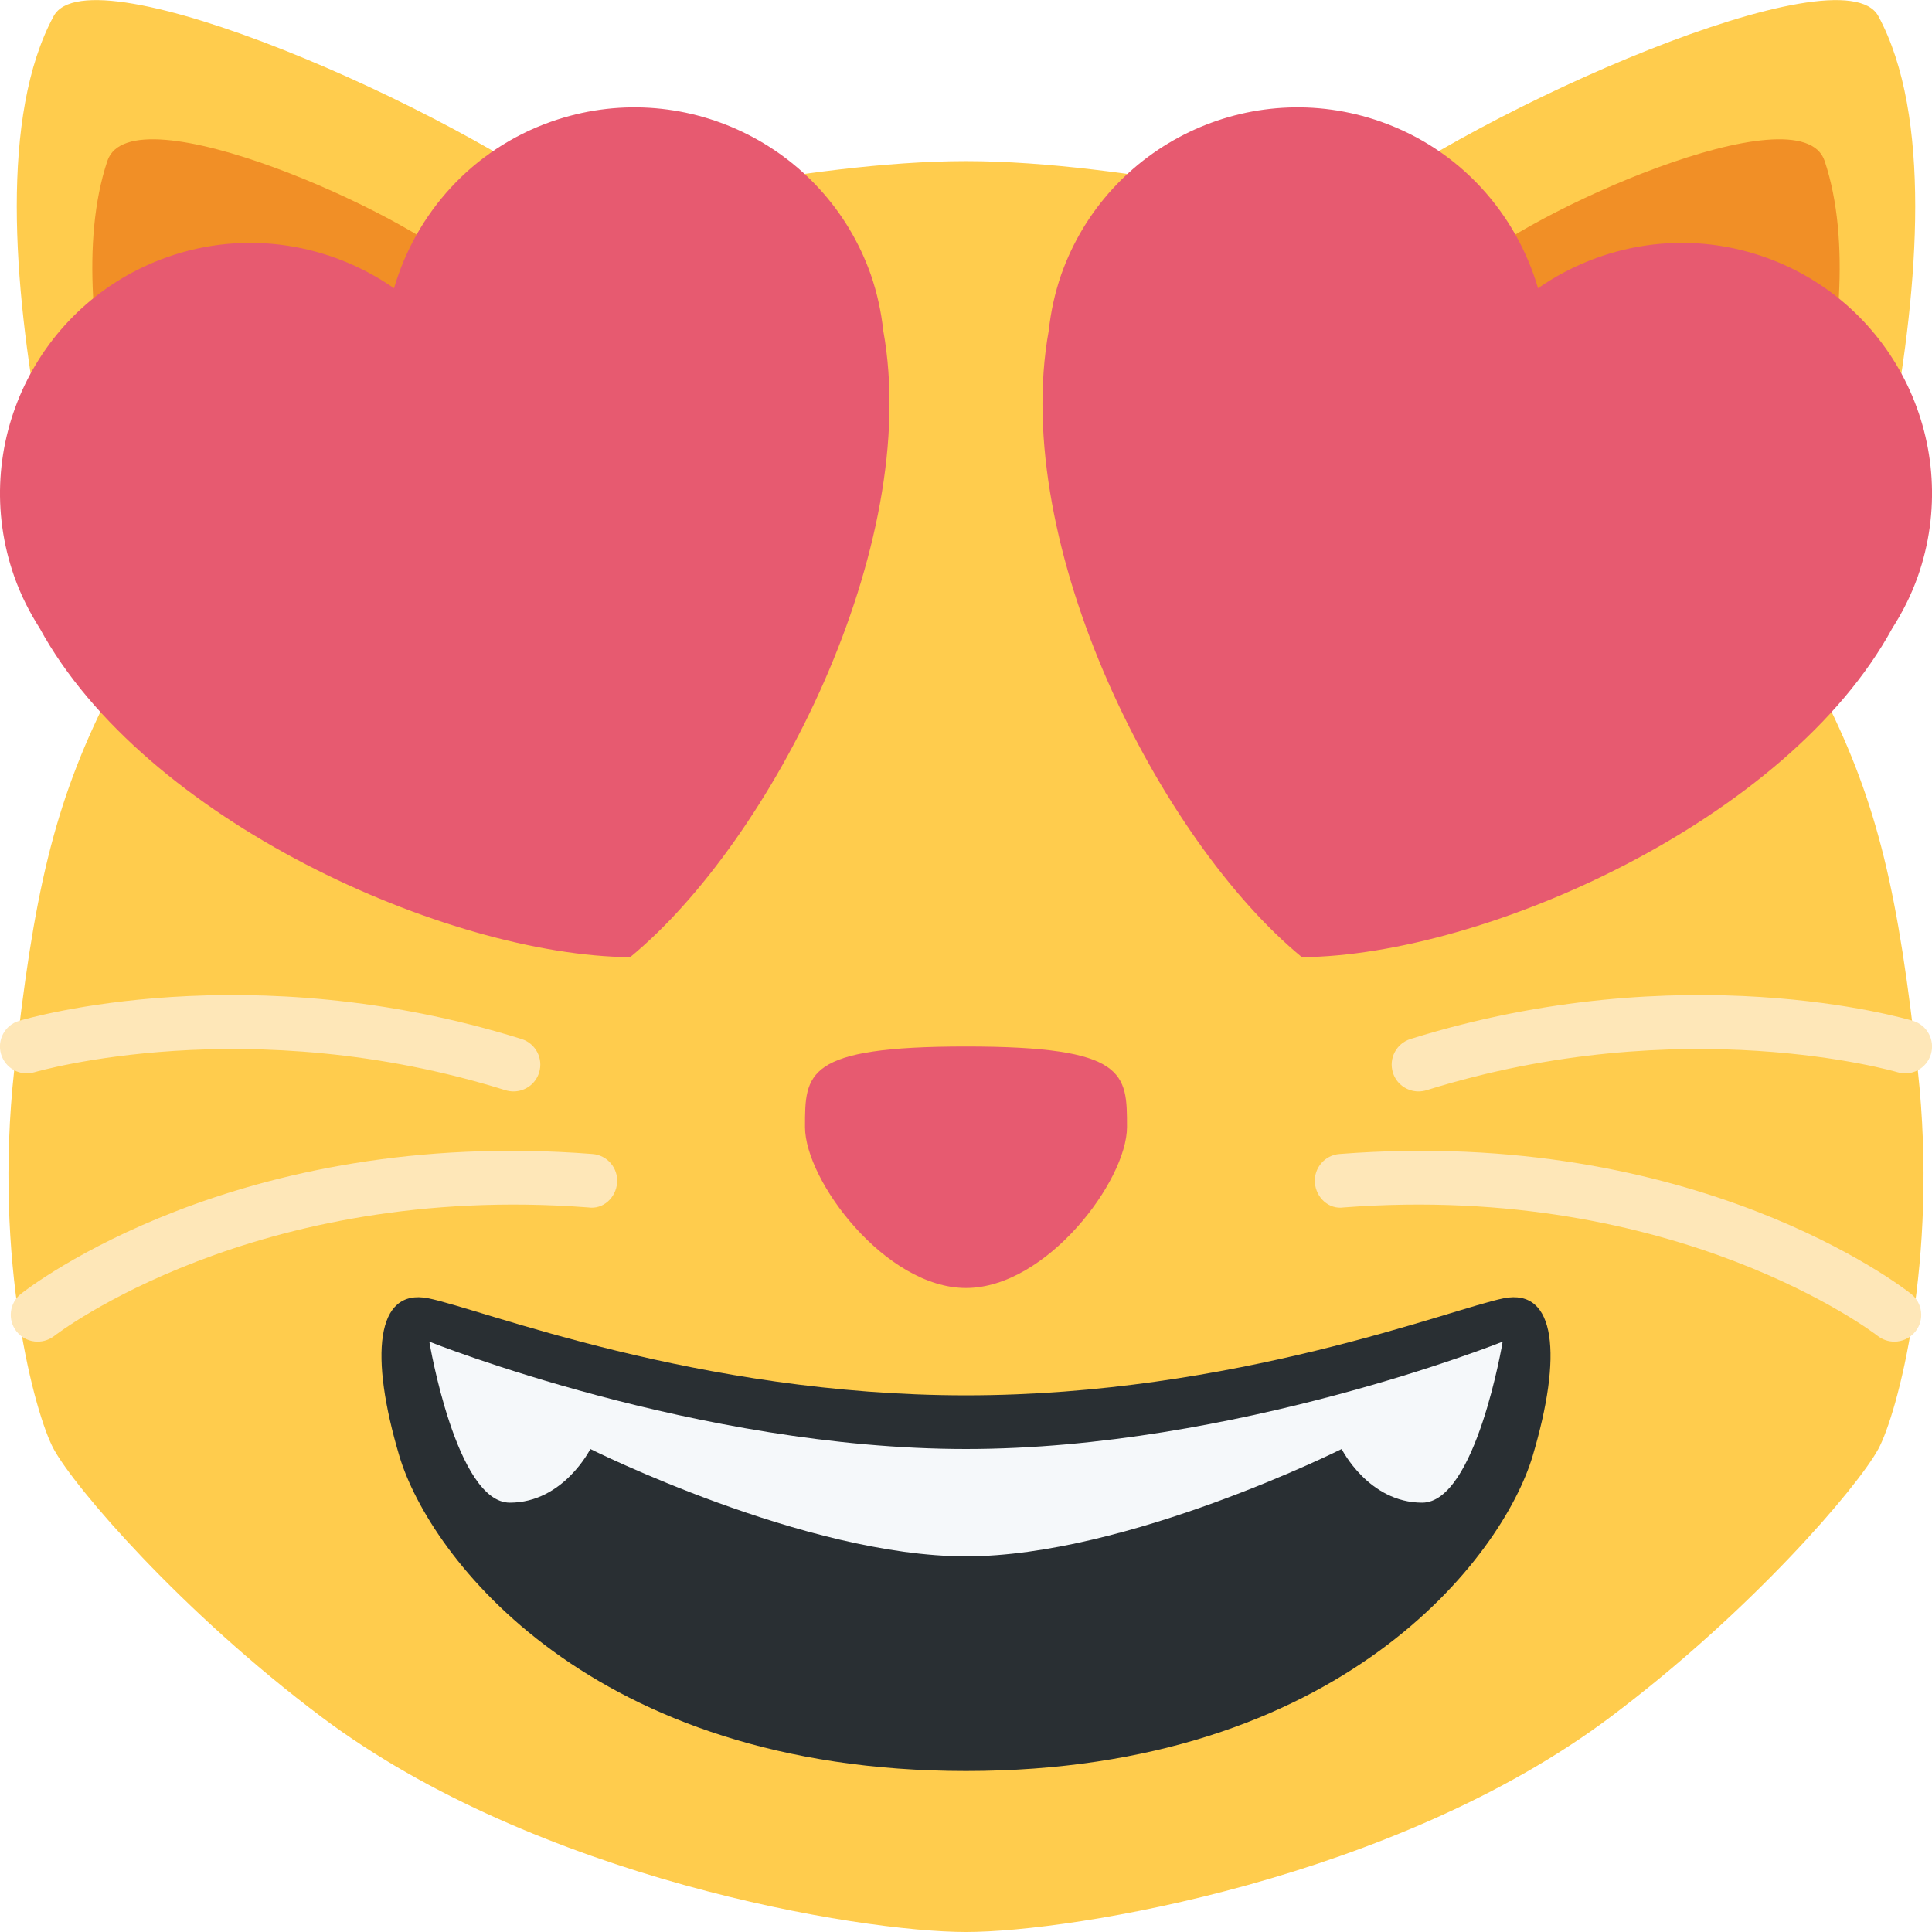
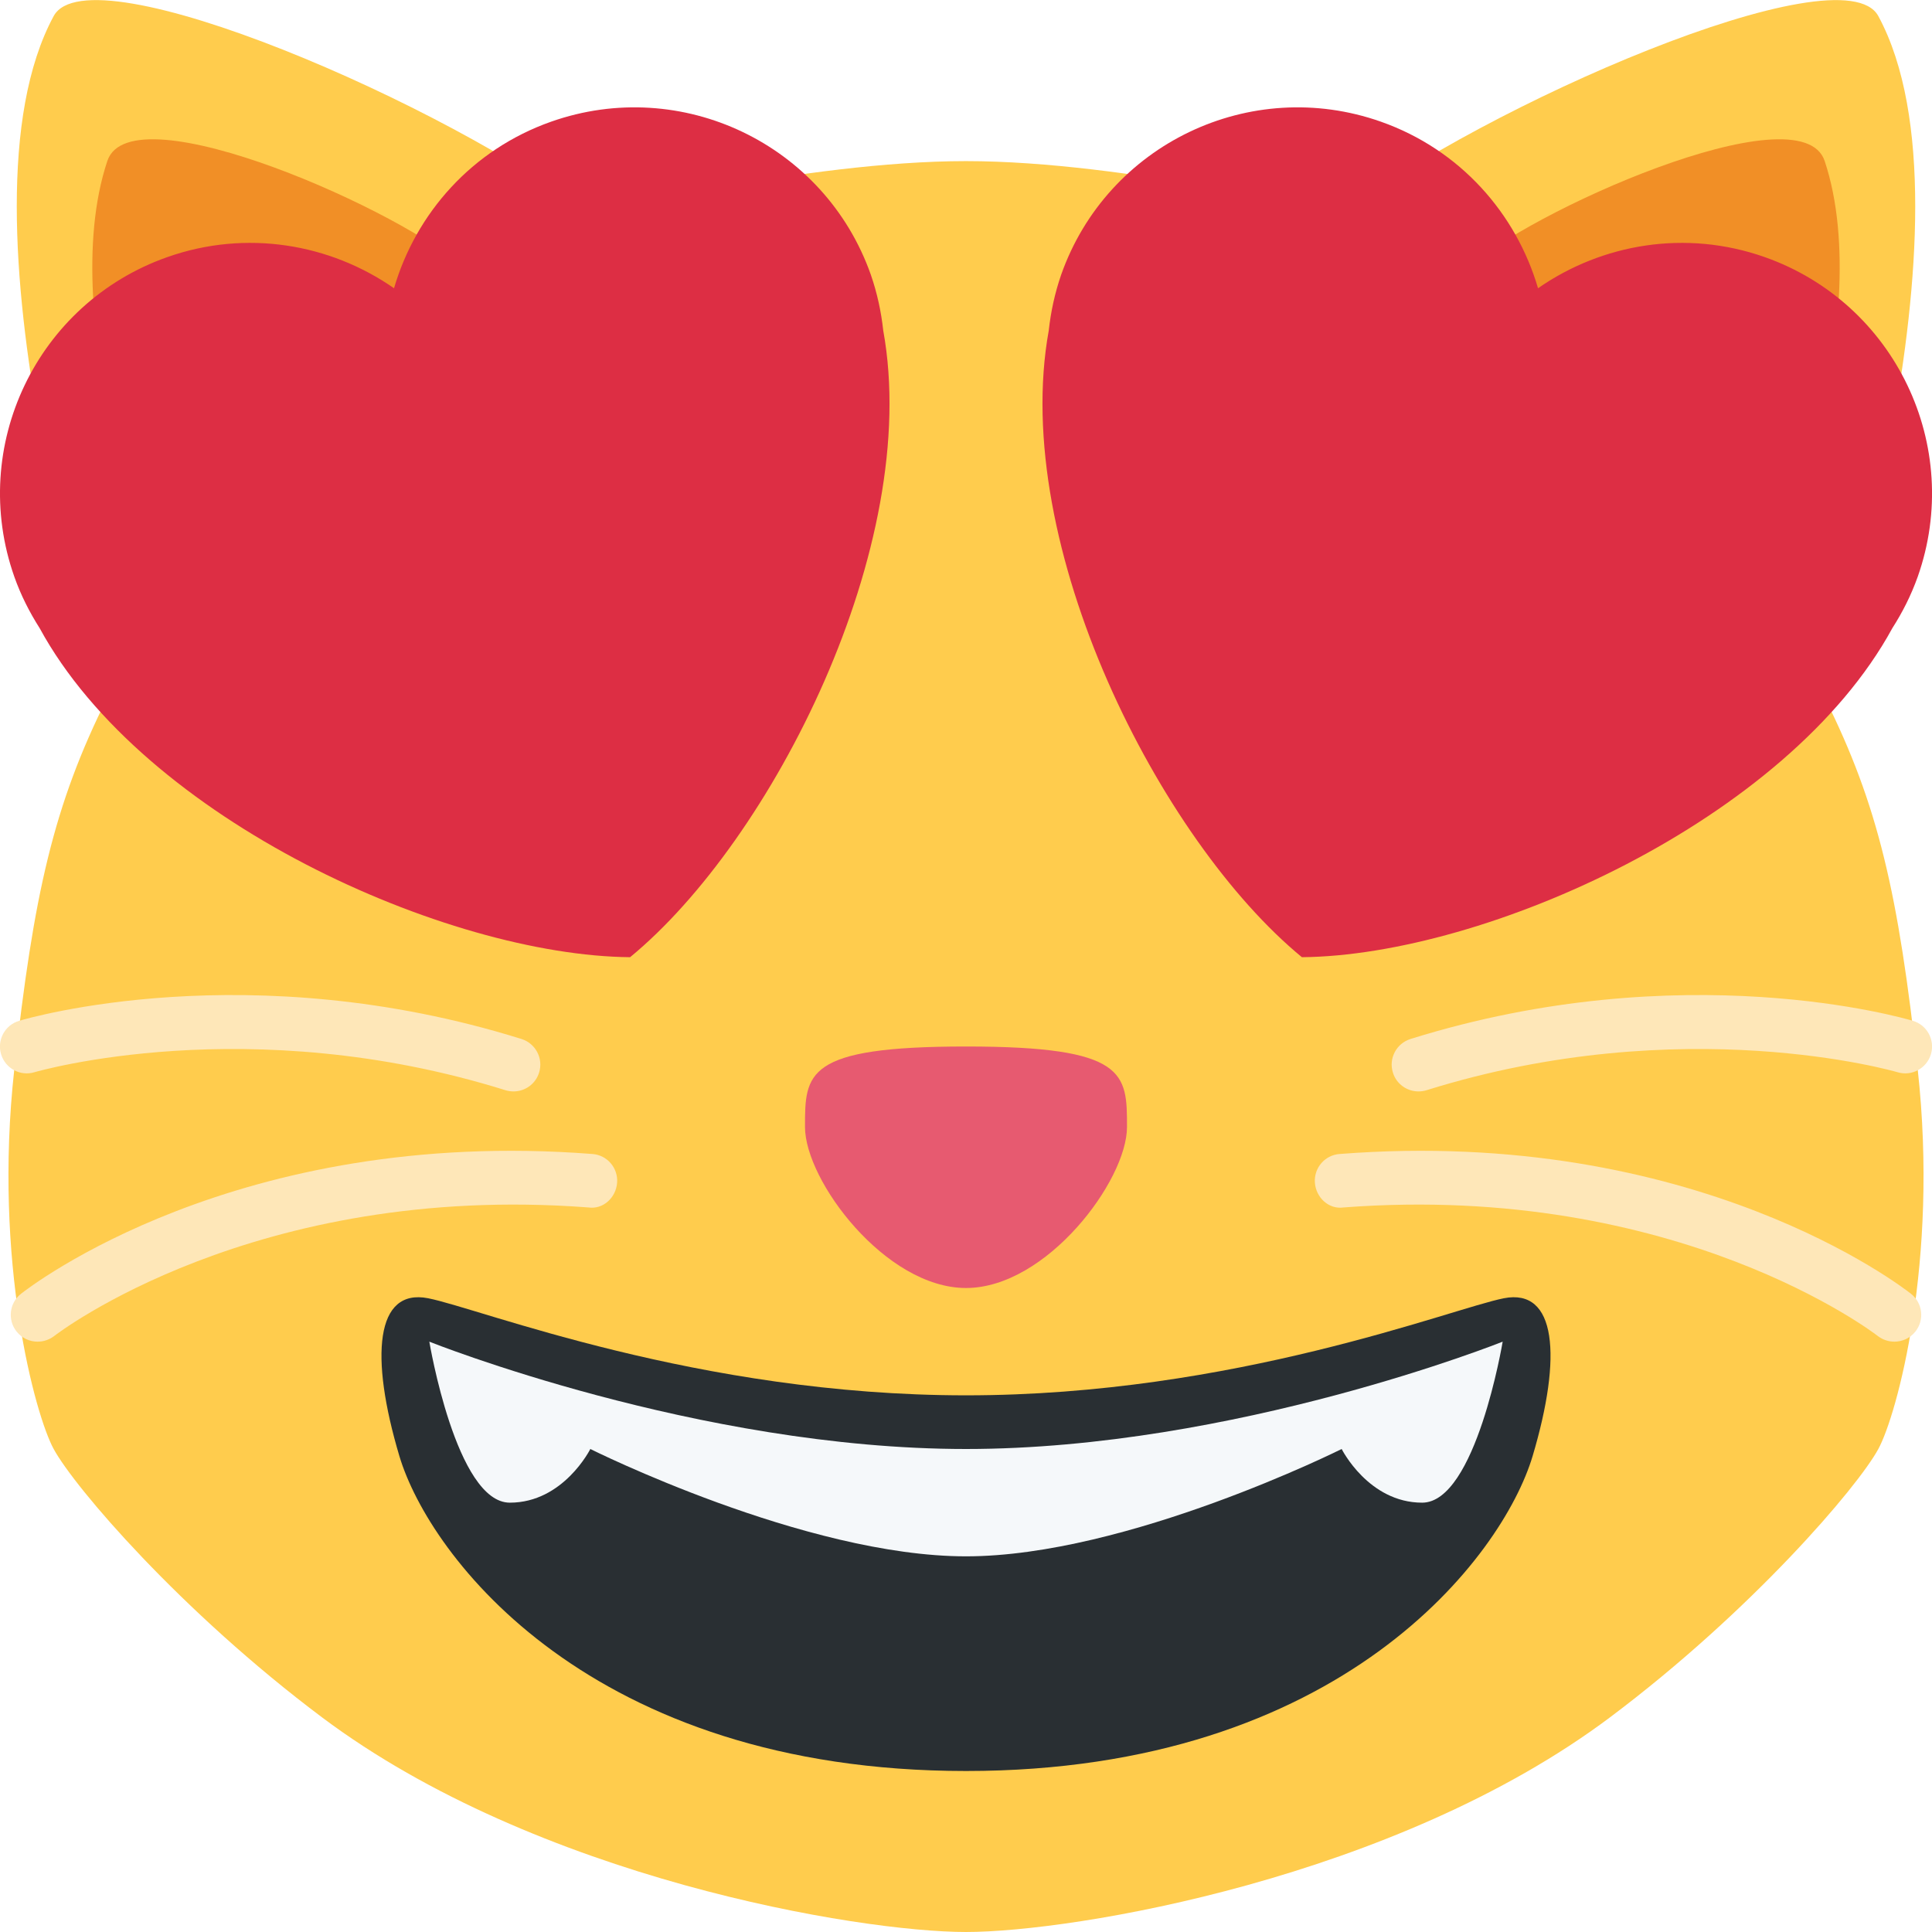
<svg xmlns="http://www.w3.org/2000/svg" viewBox="0 0 36 36">
  <path fill="#FFCC4D" d="M35.734 19.929C35.375 16.66 35 15 34 13c0 0 3-9 1-12.7-.674-1.246-7.404 1.688-10 3.7 0 0-4-.998-7-.998S11 4 11 4C8.404 1.988 1.674-.946 1 .3-1 4 2 13 2 13 1 15 .625 16.66.266 19.929-.129 23.513.657 26.37 1 27c.39.716 2.367 3.025 5 5 4 3 10 4 12 4s8-1 12-4c2.633-1.975 4.61-4.284 5-5 .343-.63 1.129-3.487.734-7.071z" />
  <path fill="#E75A70" d="M18 19.5c3 0 3 .5 3 1.5s-1.5 3-3 3-3-2-3-3-.001-1.5 3-1.5z" />
  <path fill="#F18F26" d="M2 3c.447-1.342 5.64 1 6.64 2C8.64 5 4 8 3 11c0 0-2-5-1-8zm32 0c-.447-1.342-5.64 1-6.64 2 0 0 4.64 3 5.64 6 0 0 2-5 1-8z" />
  <path fill="#FFCC4D" d="M4.934 5.603C4.934 4.189 11 7 10 8s-2 1.603-3 2.603-2.066-4-2.066-5zm26.132 0C31.066 4.189 25 7 26 8s2 1.603 3 2.603 2.066-4 2.066-5z" />
  <path fill="#FEE7B8" d="M.701 25c-.148 0-.294-.065-.393-.19-.171-.217-.134-.531.083-.702.162-.127 4.02-3.12 10.648-2.605.275.02.481.261.46.536-.021.275-.257.501-.537.46-6.233-.474-9.915 2.366-9.951 2.395-.093.071-.202.106-.31.106zm8.868-4.663c-.049 0-.1-.007-.149-.022-4.79-1.497-8.737-.347-8.777-.336-.265.081-.543-.07-.623-.335-.079-.265.071-.543.335-.622.173-.052 4.286-1.247 9.362.338.264.083.411.363.328.627-.066.213-.263.35-.476.35zM35.299 25c.148 0 .294-.065.393-.19.171-.217.134-.531-.083-.702-.162-.127-4.02-3.12-10.648-2.605-.275.02-.481.261-.46.536.021.275.257.501.537.46 6.233-.474 9.915 2.366 9.951 2.395.093.071.202.106.31.106zm-8.868-4.663c.049 0 .1-.007.149-.022 4.79-1.497 8.737-.347 8.777-.336.265.081.543-.07.623-.335.079-.265-.071-.543-.335-.622-.173-.052-4.286-1.247-9.362.338-.264.083-.411.363-.328.627.065.213.263.35.476.35z" />
  <path fill="#292F33" d="M28.023 24.191C27.046 24.383 23 26 18 26s-9.046-1.617-10.023-1.809C7 24 6.885 25.264 7.442 27.132 8 29 11 33 18 33s10-4 10.558-5.868c.557-1.868.442-3.132-.535-2.941z" />
  <path fill="#F5F8FA" d="M8 25s5 2 10 2 10-2 10-2-.5 3-1.5 3-1.5-1-1.5-1-4 2-7 2-7-2-7-2-.5 1-1.5 1S8 25 8 25z" />
-   <path d="M16.226 5.117c-.859-2.431-3.525-3.707-5.956-2.85-1.477.52-2.521 1.711-2.928 3.104-1.191-.829-2.751-1.1-4.225-.58-2.431.857-3.708 3.525-2.85 5.956.122.345.284.663.472.958 1.951 3.582 7.588 6.1 11.002 6.131 2.637-2.167 5.445-7.664 4.717-11.677-.038-.349-.113-.698-.232-1.042zm3.548 0c.859-2.431 3.525-3.707 5.956-2.85 1.477.52 2.521 1.711 2.929 3.104 1.191-.829 2.751-1.1 4.225-.58 2.43.857 3.707 3.525 2.85 5.956-.123.345-.284.663-.473.958-1.951 3.582-7.588 6.1-11.002 6.131-2.637-2.167-5.445-7.664-4.717-11.677.038-.349.113-.698.232-1.042z" fill="#E75A70" />
+   <path d="M16.226 5.117c-.859-2.431-3.525-3.707-5.956-2.85-1.477.52-2.521 1.711-2.928 3.104-1.191-.829-2.751-1.1-4.225-.58-2.431.857-3.708 3.525-2.85 5.956.122.345.284.663.472.958 1.951 3.582 7.588 6.1 11.002 6.131 2.637-2.167 5.445-7.664 4.717-11.677-.038-.349-.113-.698-.232-1.042zm3.548 0c.859-2.431 3.525-3.707 5.956-2.85 1.477.52 2.521 1.711 2.929 3.104 1.191-.829 2.751-1.1 4.225-.58 2.43.857 3.707 3.525 2.85 5.956-.123.345-.284.663-.473.958-1.951 3.582-7.588 6.1-11.002 6.131-2.637-2.167-5.445-7.664-4.717-11.677.038-.349.113-.698.232-1.042z" fill="#DD2E44" />
</svg>
